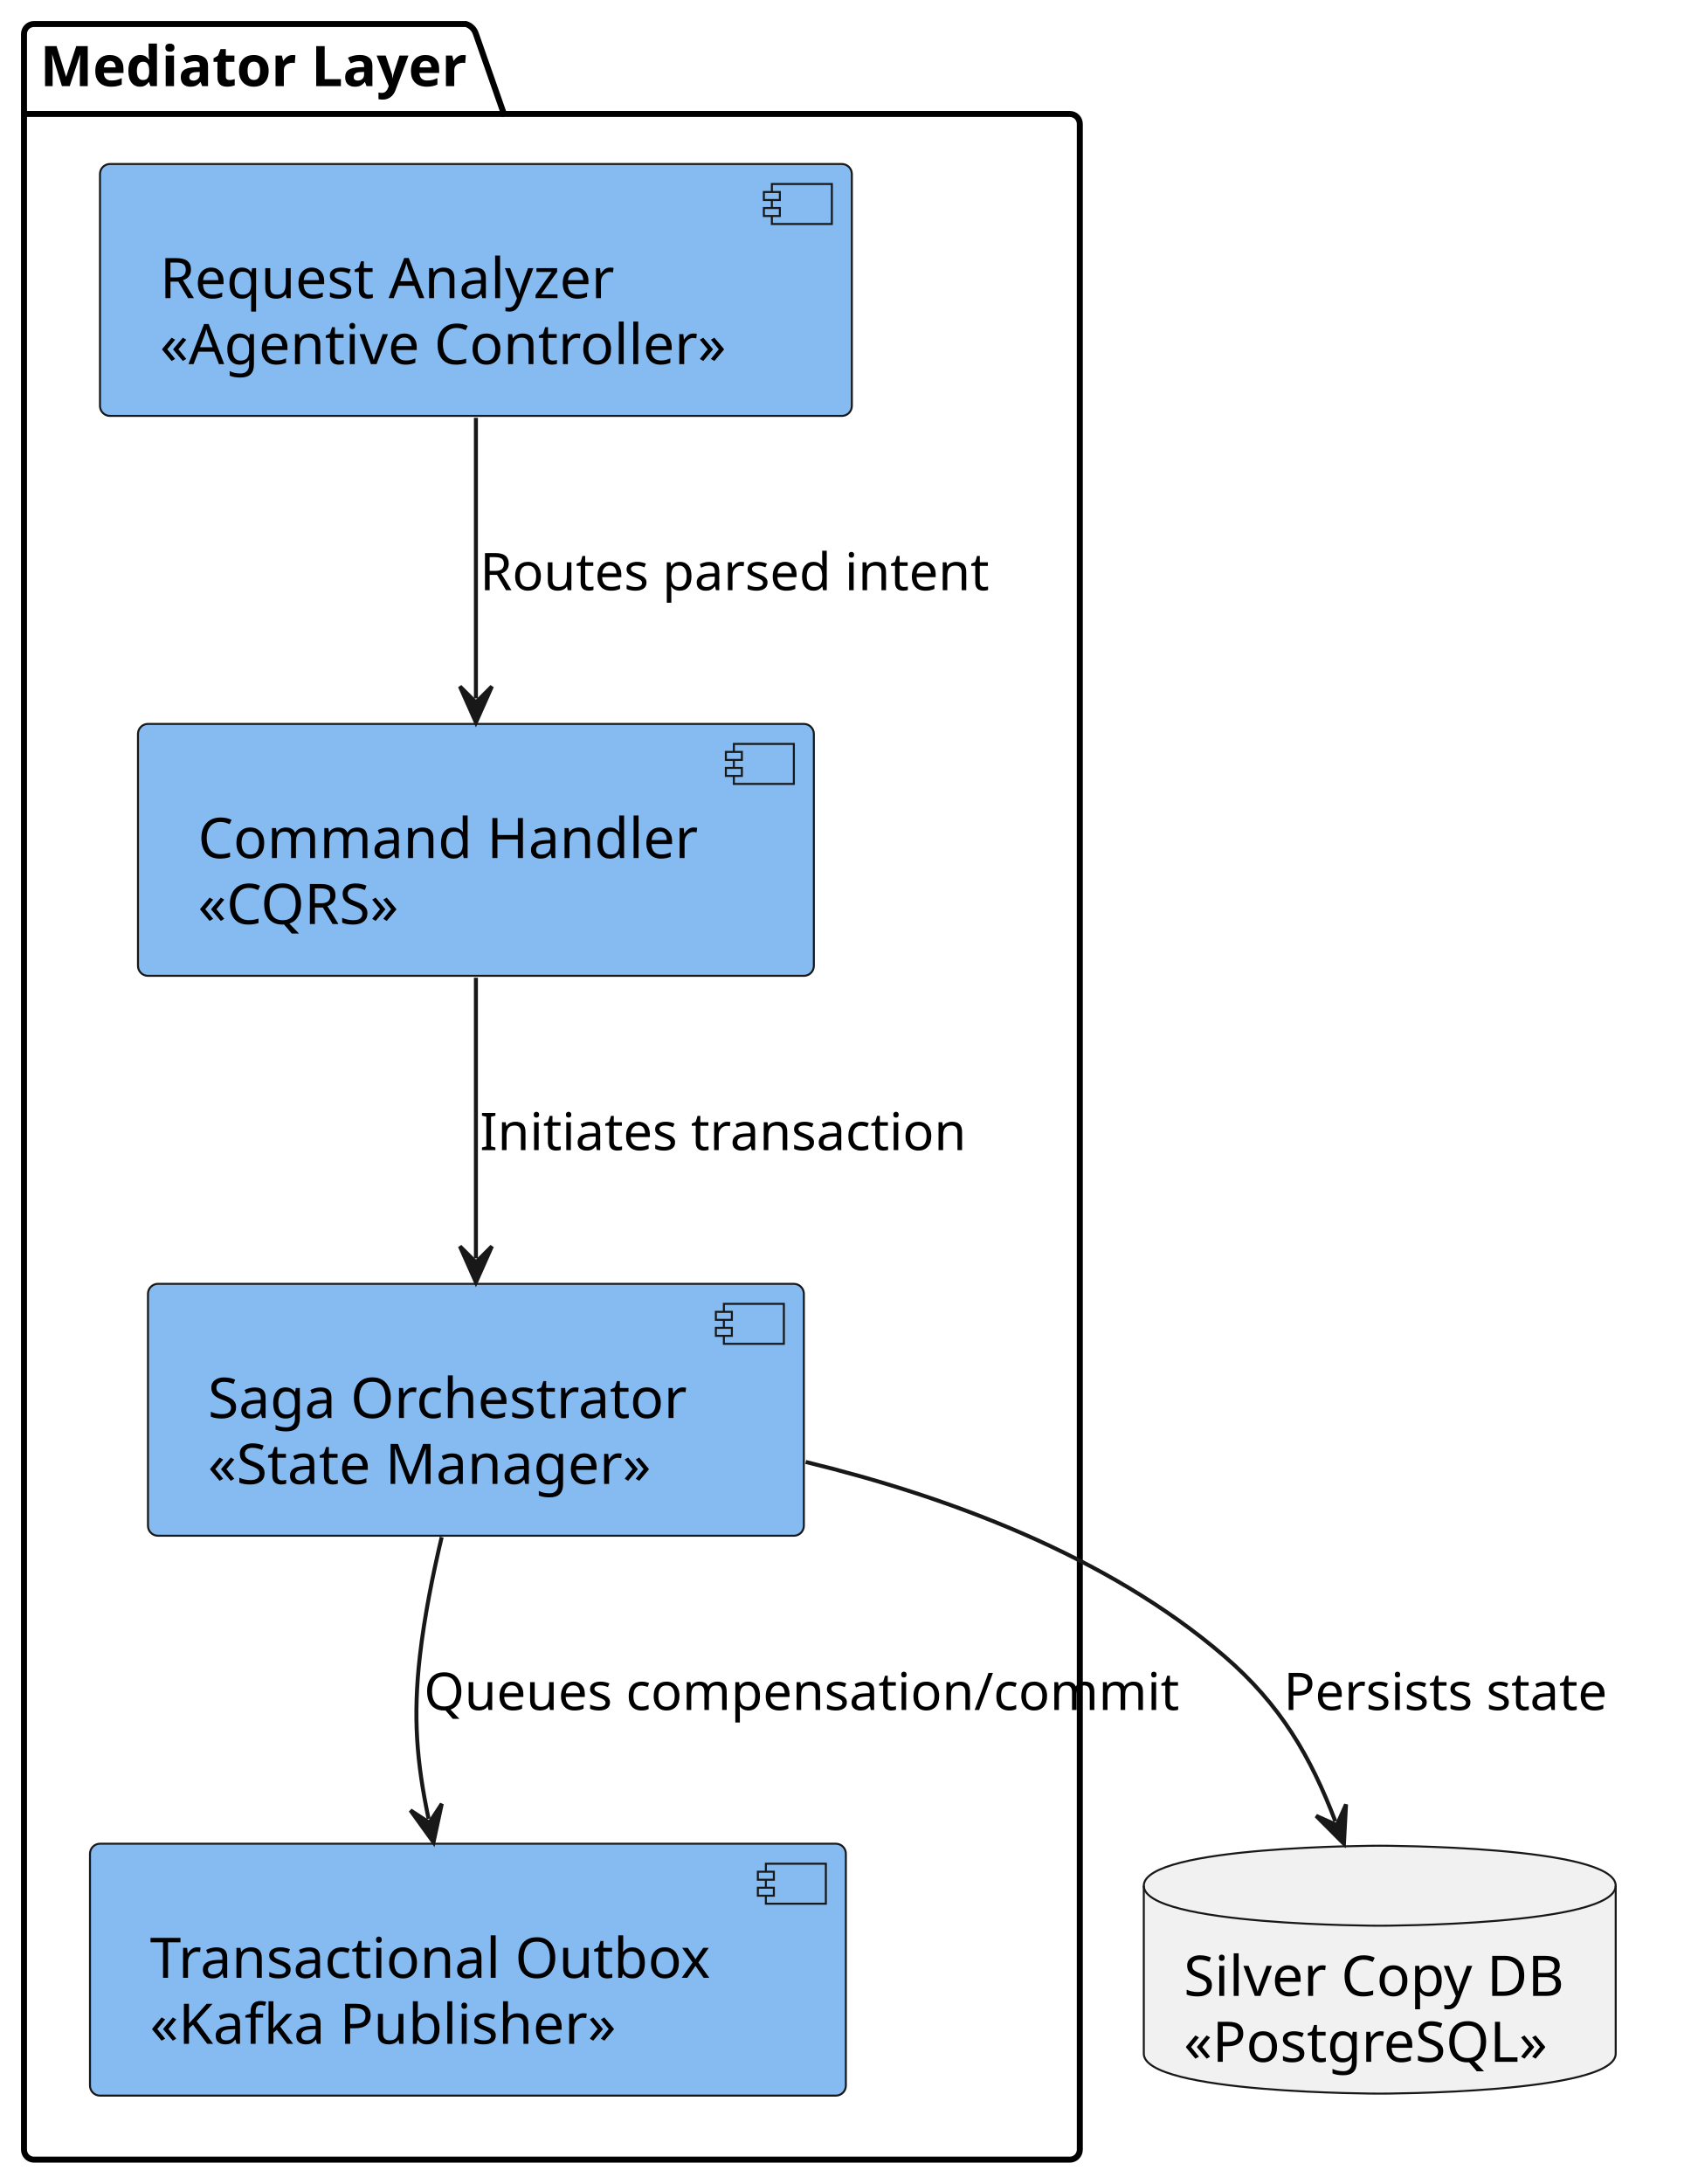
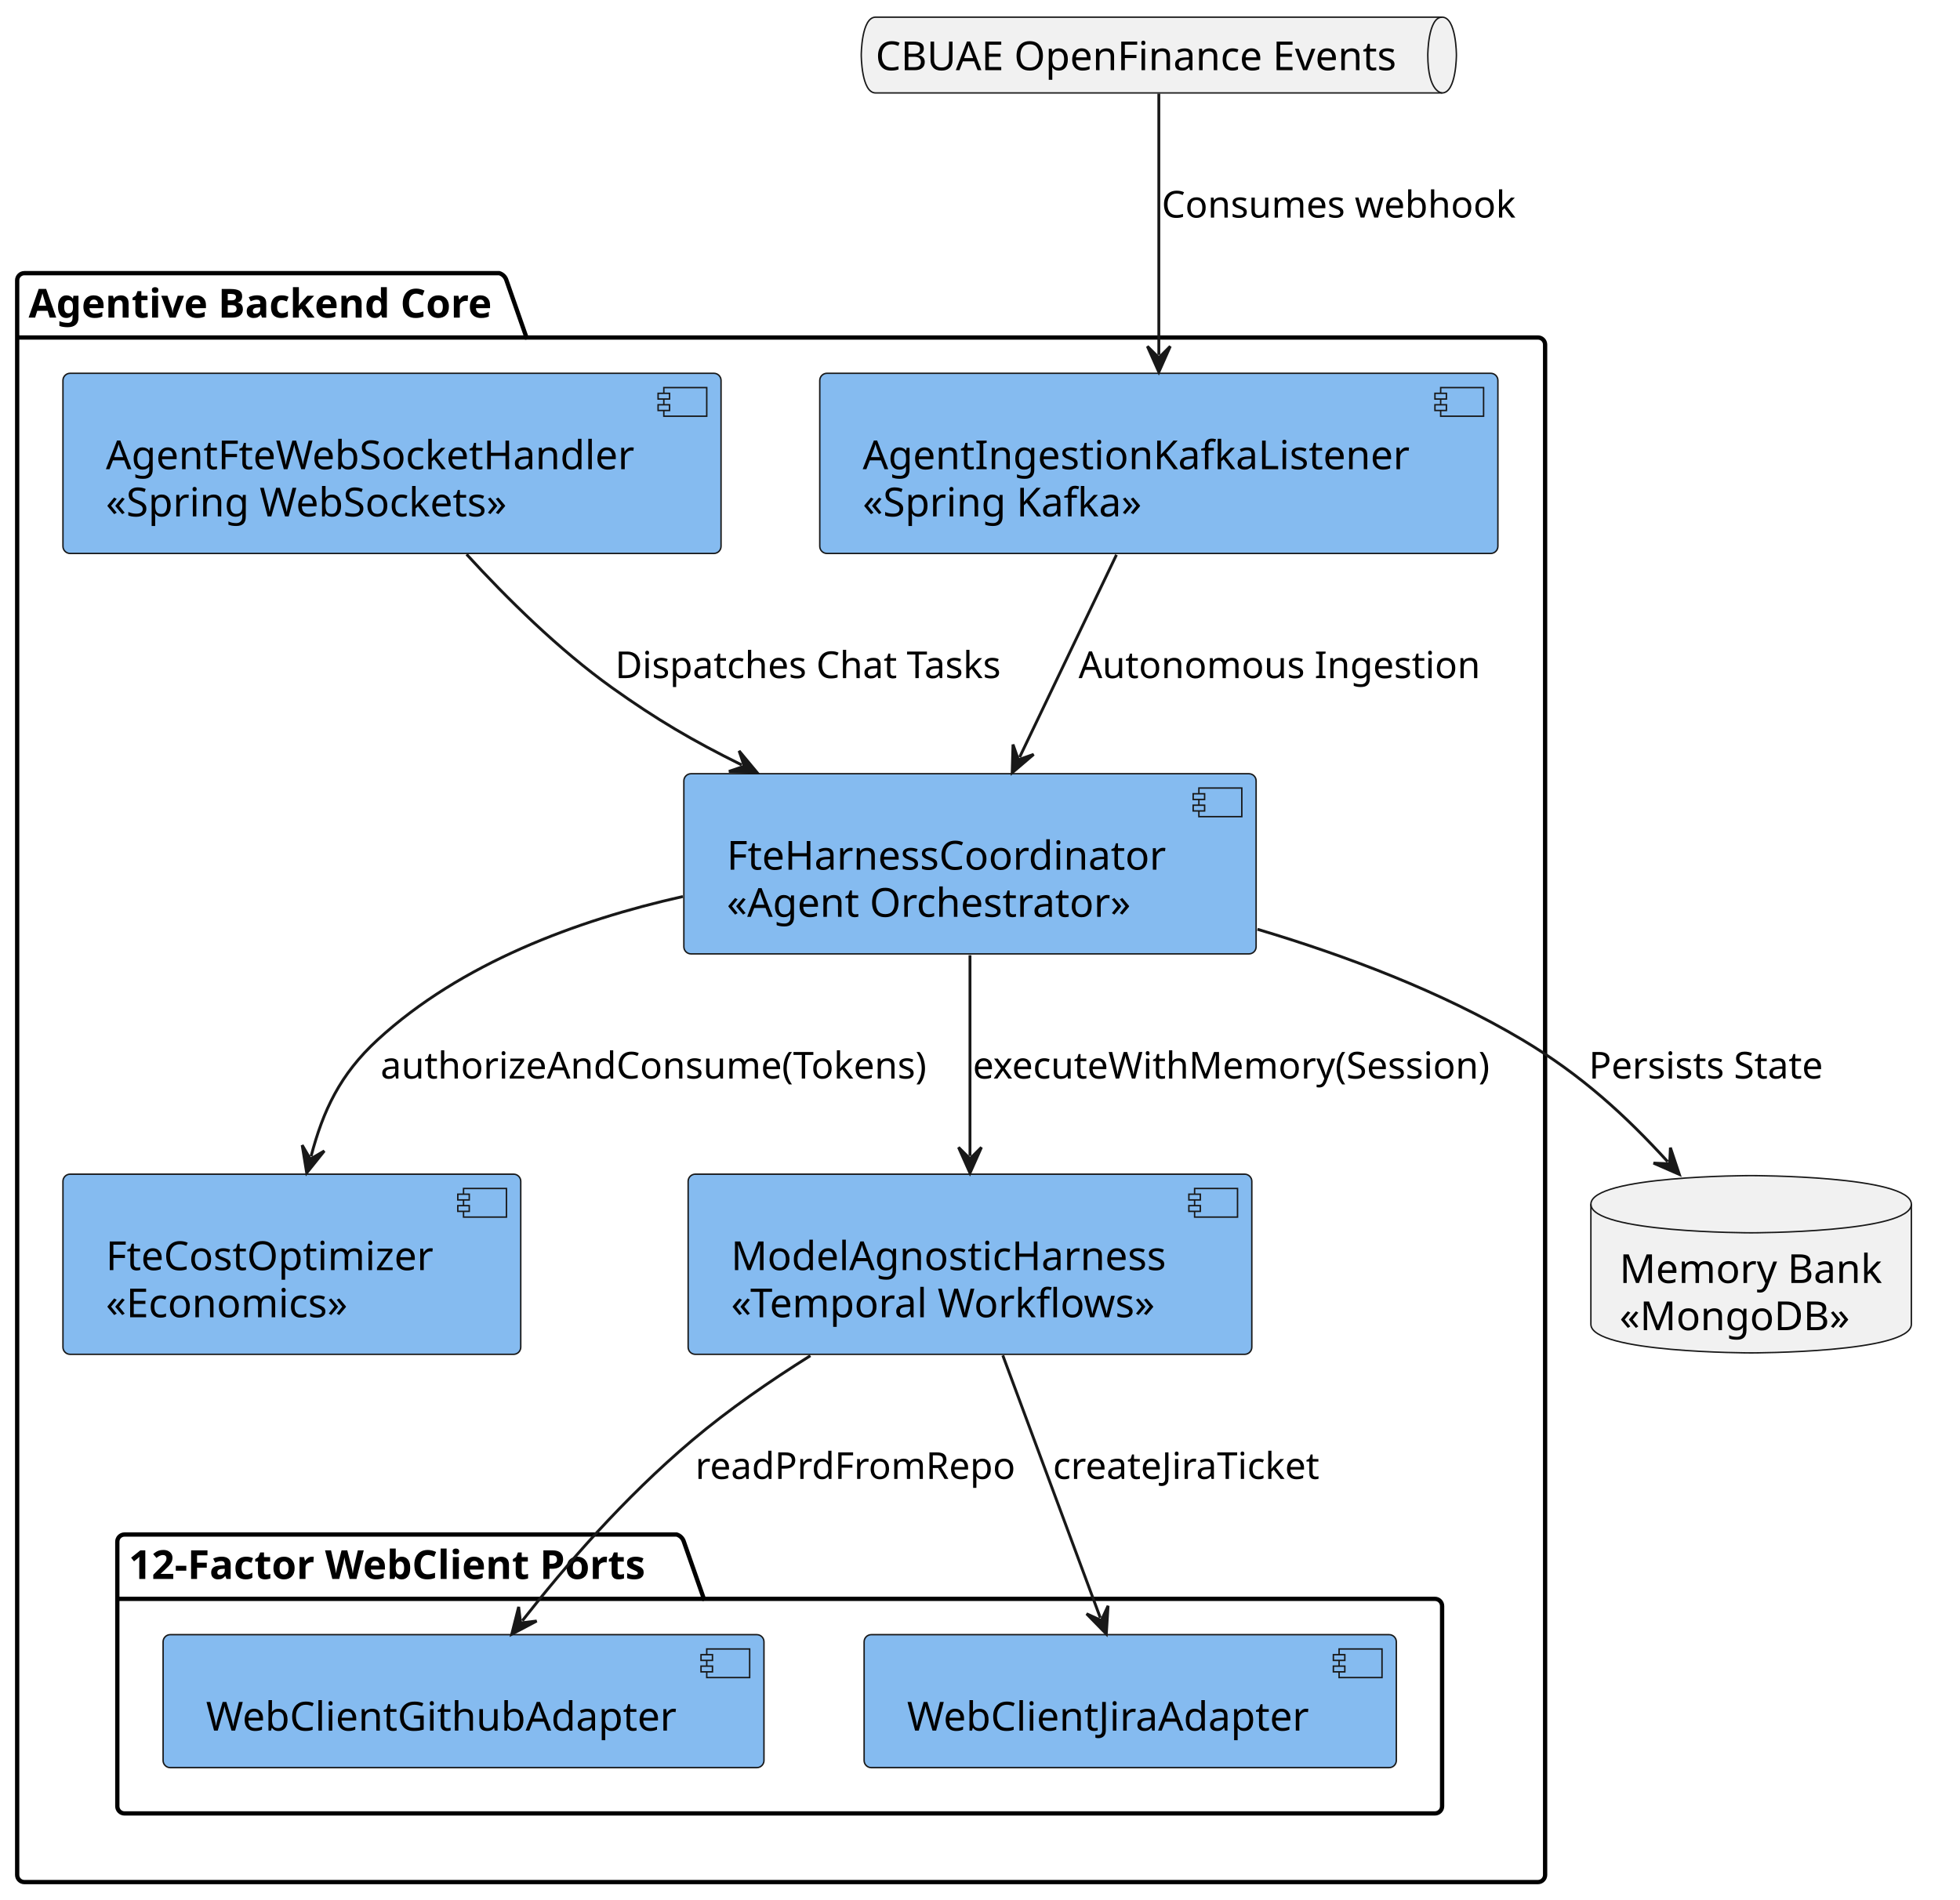
- <svg xmlns="http://www.w3.org/2000/svg" contentStyleType="text/css" height="546px" preserveAspectRatio="none" style="width:421px;height:546px;background:#FFFFFF;" version="1.1" viewBox="0 0 421 546" width="421px" zoomAndPan="magnify">
+ <svg xmlns="http://www.w3.org/2000/svg" contentStyleType="text/css" height="664px" preserveAspectRatio="none" style="width:685px;height:664px;background:#FFFFFF;" version="1.1" viewBox="0 0 685 664" width="685px" zoomAndPan="magnify">
  <defs />
  <g>
-     <g id="cluster_Mediator Layer">
-       <path d="M8.5,6 L116.5,6 A3.75,3.75 0 0 1 119,8.5 L126,28.488 L267.5,28.488 A2.5,2.5 0 0 1 270,30.988 L270,537.41 A2.5,2.5 0 0 1 267.5,539.91 L8.5,539.91 A2.5,2.5 0 0 1 6,537.41 L6,8.5 A2.5,2.5 0 0 1 8.5,6 " fill="none" style="stroke:#000000;stroke-width:1.5;" />
-       <line style="stroke:#000000;stroke-width:1.5;" x1="6" x2="126" y1="28.488" y2="28.488" />
-       <text fill="#000000" font-family="sans-serif" font-size="14" font-weight="bold" lengthAdjust="spacing" textLength="107" x="10" y="21.535">Mediator Layer</text>
+     <g id="cluster_Agentive Backend Core">
+       <path d="M8.5,95.49 L174.5,95.49 A3.75,3.75 0 0 1 177,97.99 L184,117.978 L537.5,117.978 A2.5,2.5 0 0 1 540,120.478 L540,655.41 A2.5,2.5 0 0 1 537.5,657.91 L8.5,657.91 A2.5,2.5 0 0 1 6,655.41 L6,97.99 A2.5,2.5 0 0 1 8.5,95.49 " fill="none" style="stroke:#000000;stroke-width:1.5;" />
+       <line style="stroke:#000000;stroke-width:1.5;" x1="6" x2="184" y1="117.978" y2="117.978" />
+       <text fill="#000000" font-family="sans-serif" font-size="14" font-weight="bold" lengthAdjust="spacing" textLength="165" x="10" y="111.025">Agentive Backend Core</text>
    </g>
-     <g id="elem_req">
-       <rect fill="#85BBF0" height="62.977" rx="2.5" ry="2.5" style="stroke:#181818;stroke-width:0.5;" width="188" x="25" y="41" />
-       <rect fill="#85BBF0" height="10" style="stroke:#181818;stroke-width:0.5;" width="15" x="193" y="46" />
-       <rect fill="#85BBF0" height="2" style="stroke:#181818;stroke-width:0.5;" width="4" x="191" y="48" />
-       <rect fill="#85BBF0" height="2" style="stroke:#181818;stroke-width:0.5;" width="4" x="191" y="52" />
-       <text fill="#000000" font-family="sans-serif" font-size="14" lengthAdjust="spacing" textLength="119" x="40" y="74.535">Request Analyzer</text>
-       <text fill="#000000" font-family="sans-serif" font-size="14" lengthAdjust="spacing" textLength="148" x="40" y="91.023">«Agentive Controller»</text>
+     <g id="cluster_12-Factor WebClient Ports">
+       <path d="M43.5,536.42 L236.5,536.42 A3.75,3.75 0 0 1 239,538.92 L246,558.908 L501.5,558.908 A2.5,2.5 0 0 1 504,561.408 L504,631.41 A2.5,2.5 0 0 1 501.5,633.91 L43.5,633.91 A2.5,2.5 0 0 1 41,631.41 L41,538.92 A2.5,2.5 0 0 1 43.5,536.42 " fill="none" style="stroke:#000000;stroke-width:1.5;" />
+       <line style="stroke:#000000;stroke-width:1.5;" x1="41" x2="246" y1="558.908" y2="558.908" />
+       <text fill="#000000" font-family="sans-serif" font-size="14" font-weight="bold" lengthAdjust="spacing" textLength="192" x="45" y="551.955">12-Factor WebClient Ports</text>
    </g>
-     <g id="elem_cmd">
-       <rect fill="#85BBF0" height="62.977" rx="2.5" ry="2.5" style="stroke:#181818;stroke-width:0.5;" width="169" x="34.5" y="180.98" />
-       <rect fill="#85BBF0" height="10" style="stroke:#181818;stroke-width:0.5;" width="15" x="183.5" y="185.98" />
-       <rect fill="#85BBF0" height="2" style="stroke:#181818;stroke-width:0.5;" width="4" x="181.5" y="187.98" />
-       <rect fill="#85BBF0" height="2" style="stroke:#181818;stroke-width:0.5;" width="4" x="181.5" y="191.98" />
-       <text fill="#000000" font-family="sans-serif" font-size="14" lengthAdjust="spacing" textLength="129" x="49.5" y="214.515">Command Handler</text>
-       <text fill="#000000" font-family="sans-serif" font-size="14" lengthAdjust="spacing" textLength="52" x="49.5" y="231.003">«CQRS»</text>
+     <g id="elem_WSHandler">
+       <rect fill="#85BBF0" height="62.977" rx="2.5" ry="2.5" style="stroke:#181818;stroke-width:0.5;" width="230" x="22" y="130.49" />
+       <rect fill="#85BBF0" height="10" style="stroke:#181818;stroke-width:0.5;" width="15" x="232" y="135.49" />
+       <rect fill="#85BBF0" height="2" style="stroke:#181818;stroke-width:0.5;" width="4" x="230" y="137.49" />
+       <rect fill="#85BBF0" height="2" style="stroke:#181818;stroke-width:0.5;" width="4" x="230" y="141.49" />
+       <text fill="#000000" font-family="sans-serif" font-size="14" lengthAdjust="spacing" textLength="190" x="37" y="164.025">AgentFteWebSocketHandler</text>
+       <text fill="#000000" font-family="sans-serif" font-size="14" lengthAdjust="spacing" textLength="144" x="37" y="180.513">«Spring WebSockets»</text>
    </g>
-     <g id="elem_saga">
-       <rect fill="#85BBF0" height="62.977" rx="2.5" ry="2.5" style="stroke:#181818;stroke-width:0.5;" width="164" x="37" y="320.96" />
-       <rect fill="#85BBF0" height="10" style="stroke:#181818;stroke-width:0.5;" width="15" x="181" y="325.96" />
-       <rect fill="#85BBF0" height="2" style="stroke:#181818;stroke-width:0.5;" width="4" x="179" y="327.96" />
-       <rect fill="#85BBF0" height="2" style="stroke:#181818;stroke-width:0.5;" width="4" x="179" y="331.96" />
-       <text fill="#000000" font-family="sans-serif" font-size="14" lengthAdjust="spacing" textLength="124" x="52" y="354.495">Saga Orchestrator</text>
-       <text fill="#000000" font-family="sans-serif" font-size="14" lengthAdjust="spacing" textLength="112" x="52" y="370.983">«State Manager»</text>
+     <g id="elem_KafkaListener">
+       <rect fill="#85BBF0" height="62.977" rx="2.5" ry="2.5" style="stroke:#181818;stroke-width:0.5;" width="237" x="286.5" y="130.49" />
+       <rect fill="#85BBF0" height="10" style="stroke:#181818;stroke-width:0.5;" width="15" x="503.5" y="135.49" />
+       <rect fill="#85BBF0" height="2" style="stroke:#181818;stroke-width:0.5;" width="4" x="501.5" y="137.49" />
+       <rect fill="#85BBF0" height="2" style="stroke:#181818;stroke-width:0.5;" width="4" x="501.5" y="141.49" />
+       <text fill="#000000" font-family="sans-serif" font-size="14" lengthAdjust="spacing" textLength="197" x="301.5" y="164.025">AgentIngestionKafkaListener</text>
+       <text fill="#000000" font-family="sans-serif" font-size="14" lengthAdjust="spacing" textLength="101" x="301.5" y="180.513">«Spring Kafka»</text>
    </g>
-     <g id="elem_outbox">
-       <rect fill="#85BBF0" height="62.977" rx="2.5" ry="2.5" style="stroke:#181818;stroke-width:0.5;" width="189" x="22.5" y="460.93" />
-       <rect fill="#85BBF0" height="10" style="stroke:#181818;stroke-width:0.5;" width="15" x="191.5" y="465.93" />
-       <rect fill="#85BBF0" height="2" style="stroke:#181818;stroke-width:0.5;" width="4" x="189.5" y="467.93" />
-       <rect fill="#85BBF0" height="2" style="stroke:#181818;stroke-width:0.5;" width="4" x="189.5" y="471.93" />
-       <text fill="#000000" font-family="sans-serif" font-size="14" lengthAdjust="spacing" textLength="149" x="37.5" y="494.465">Transactional Outbox</text>
-       <text fill="#000000" font-family="sans-serif" font-size="14" lengthAdjust="spacing" textLength="120" x="37.5" y="510.953">«Kafka Publisher»</text>
+     <g id="elem_Coordinator">
+       <rect fill="#85BBF0" height="62.977" rx="2.5" ry="2.5" style="stroke:#181818;stroke-width:0.5;" width="200" x="239" y="270.47" />
+       <rect fill="#85BBF0" height="10" style="stroke:#181818;stroke-width:0.5;" width="15" x="419" y="275.47" />
+       <rect fill="#85BBF0" height="2" style="stroke:#181818;stroke-width:0.5;" width="4" x="417" y="277.47" />
+       <rect fill="#85BBF0" height="2" style="stroke:#181818;stroke-width:0.5;" width="4" x="417" y="281.47" />
+       <text fill="#000000" font-family="sans-serif" font-size="14" lengthAdjust="spacing" textLength="160" x="254" y="304.005">FteHarnessCoordinator</text>
+       <text fill="#000000" font-family="sans-serif" font-size="14" lengthAdjust="spacing" textLength="146" x="254" y="320.493">«Agent Orchestrator»</text>
    </g>
-     <g id="elem_db">
-       <path d="M286,471.43 C286,461.43 345,461.43 345,461.43 C345,461.43 404,461.43 404,471.43 L404,513.407 C404,523.407 345,523.407 345,523.407 C345,523.407 286,523.407 286,513.407 L286,471.43 " fill="#F1F1F1" style="stroke:#181818;stroke-width:0.5;" />
-       <path d="M286,471.43 C286,481.43 345,481.43 345,481.43 C345,481.43 404,481.43 404,471.43 " fill="none" style="stroke:#181818;stroke-width:0.5;" />
-       <text fill="#000000" font-family="sans-serif" font-size="14" lengthAdjust="spacing" textLength="98" x="296" y="498.965">Silver Copy DB</text>
-       <text fill="#000000" font-family="sans-serif" font-size="14" lengthAdjust="spacing" textLength="92" x="296" y="515.453">«PostgreSQL»</text>
+     <g id="elem_Economics">
+       <rect fill="#85BBF0" height="62.977" rx="2.5" ry="2.5" style="stroke:#181818;stroke-width:0.5;" width="160" x="22" y="410.45" />
+       <rect fill="#85BBF0" height="10" style="stroke:#181818;stroke-width:0.5;" width="15" x="162" y="415.45" />
+       <rect fill="#85BBF0" height="2" style="stroke:#181818;stroke-width:0.5;" width="4" x="160" y="417.45" />
+       <rect fill="#85BBF0" height="2" style="stroke:#181818;stroke-width:0.5;" width="4" x="160" y="421.45" />
+       <text fill="#000000" font-family="sans-serif" font-size="14" lengthAdjust="spacing" textLength="120" x="37" y="443.985">FteCostOptimizer</text>
+       <text fill="#000000" font-family="sans-serif" font-size="14" lengthAdjust="spacing" textLength="87" x="37" y="460.473">«Economics»</text>
    </g>
-     <g id="link_req_cmd">
-       <path d="M119,104.46 C119,127.18 119,151.91 119,174.61 " fill="none" id="req-to-cmd" style="stroke:#181818;stroke-width:1.0;" />
-       <polygon fill="#181818" points="119,180.61,123,171.61,119,175.61,115,171.61,119,180.61" style="stroke:#181818;stroke-width:1.0;" />
-       <text fill="#000000" font-family="sans-serif" font-size="13" lengthAdjust="spacing" textLength="130" x="120" y="147.548">Routes parsed intent</text>
+     <g id="elem_Harness">
+       <rect fill="#85BBF0" height="62.977" rx="2.5" ry="2.5" style="stroke:#181818;stroke-width:0.5;" width="197" x="240.5" y="410.45" />
+       <rect fill="#85BBF0" height="10" style="stroke:#181818;stroke-width:0.5;" width="15" x="417.5" y="415.45" />
+       <rect fill="#85BBF0" height="2" style="stroke:#181818;stroke-width:0.5;" width="4" x="415.5" y="417.45" />
+       <rect fill="#85BBF0" height="2" style="stroke:#181818;stroke-width:0.5;" width="4" x="415.5" y="421.45" />
+       <text fill="#000000" font-family="sans-serif" font-size="14" lengthAdjust="spacing" textLength="157" x="255.5" y="443.985">ModelAgnosticHarness</text>
+       <text fill="#000000" font-family="sans-serif" font-size="14" lengthAdjust="spacing" textLength="155" x="255.5" y="460.473">«Temporal Workflows»</text>
    </g>
-     <g id="link_cmd_saga">
-       <path d="M119,244.43 C119,267.16 119,291.88 119,314.58 " fill="none" id="cmd-to-saga" style="stroke:#181818;stroke-width:1.0;" />
-       <polygon fill="#181818" points="119,320.58,123,311.58,119,315.58,115,311.58,119,320.58" style="stroke:#181818;stroke-width:1.0;" />
-       <text fill="#000000" font-family="sans-serif" font-size="13" lengthAdjust="spacing" textLength="126" x="120" y="287.528">Initiates transaction</text>
+     <g id="elem_GithubAdapter">
+       <rect fill="#85BBF0" height="46.488" rx="2.5" ry="2.5" style="stroke:#181818;stroke-width:0.5;" width="210" x="57" y="571.42" />
+       <rect fill="#85BBF0" height="10" style="stroke:#181818;stroke-width:0.5;" width="15" x="247" y="576.42" />
+       <rect fill="#85BBF0" height="2" style="stroke:#181818;stroke-width:0.5;" width="4" x="245" y="578.42" />
+       <rect fill="#85BBF0" height="2" style="stroke:#181818;stroke-width:0.5;" width="4" x="245" y="582.42" />
+       <text fill="#000000" font-family="sans-serif" font-size="14" lengthAdjust="spacing" textLength="170" x="72" y="604.955">WebClientGithubAdapter</text>
    </g>
-     <g id="link_saga_db">
-       <path d="M201.46,365.49 C236.86,374.11 276.73,388.84 306,413.93 C320.29,426.19 327.788,439.345 333.898,455.335 " fill="none" id="saga-to-db" style="stroke:#181818;stroke-width:1.0;" />
-       <polygon fill="#181818" points="336.04,460.94,336.564,451.105,334.255,456.269,329.091,453.961,336.04,460.94" style="stroke:#181818;stroke-width:1.0;" />
-       <text fill="#000000" font-family="sans-serif" font-size="13" lengthAdjust="spacing" textLength="84" x="320.96" y="427.498">Persists state</text>
+     <g id="elem_JiraAdapter">
+       <rect fill="#85BBF0" height="46.488" rx="2.5" ry="2.5" style="stroke:#181818;stroke-width:0.5;" width="186" x="302" y="571.42" />
+       <rect fill="#85BBF0" height="10" style="stroke:#181818;stroke-width:0.5;" width="15" x="468" y="576.42" />
+       <rect fill="#85BBF0" height="2" style="stroke:#181818;stroke-width:0.5;" width="4" x="466" y="578.42" />
+       <rect fill="#85BBF0" height="2" style="stroke:#181818;stroke-width:0.5;" width="4" x="466" y="582.42" />
+       <text fill="#000000" font-family="sans-serif" font-size="14" lengthAdjust="spacing" textLength="146" x="317" y="604.955">WebClientJiraAdapter</text>
    </g>
-     <g id="link_saga_outbox">
-       <path d="M110.44,384.29 C108.2,393.73 106.11,404.19 105,413.93 C103.24,429.35 104.204,440.527 107.164,454.707 " fill="none" id="saga-to-outbox" style="stroke:#181818;stroke-width:1.0;" />
-       <polygon fill="#181818" points="108.39,460.58,110.466,450.952,107.368,455.685,102.635,452.587,108.39,460.58" style="stroke:#181818;stroke-width:1.0;" />
-       <text fill="#000000" font-family="sans-serif" font-size="13" lengthAdjust="spacing" textLength="195" x="106" y="427.498">Queues compensation/commit</text>
+     <g id="elem_MemoryBank">
+       <path d="M556,420.95 C556,410.95 612,410.95 612,410.95 C612,410.95 668,410.95 668,420.95 L668,462.927 C668,472.927 612,472.927 612,472.927 C612,472.927 556,472.927 556,462.927 L556,420.95 " fill="#F1F1F1" style="stroke:#181818;stroke-width:0.5;" />
+       <path d="M556,420.95 C556,430.95 612,430.95 612,430.95 C612,430.95 668,430.95 668,420.95 " fill="none" style="stroke:#181818;stroke-width:0.5;" />
+       <text fill="#000000" font-family="sans-serif" font-size="14" lengthAdjust="spacing" textLength="92" x="566" y="448.485">Memory Bank</text>
+       <text fill="#000000" font-family="sans-serif" font-size="14" lengthAdjust="spacing" textLength="80" x="566" y="464.973">«MongoDB»</text>
+     </g>
+     <g id="elem_KafkaTopic">
+       <path d="M306,6 L504,6 C509,6 509,19.244 509,19.244 C509,19.244 509,32.488 504,32.488 L306,32.488 C301,32.488 301,19.244 301,19.244 C301,19.244 301,6 306,6 " fill="#F1F1F1" style="stroke:#181818;stroke-width:0.5;" />
+       <path d="M504,6 C499,6 499,19.244 499,19.244 C499,32.488 504,32.488 504,32.488 " fill="none" style="stroke:#181818;stroke-width:0.5;" />
+       <text fill="#000000" font-family="sans-serif" font-size="14" lengthAdjust="spacing" textLength="188" x="306" y="24.535">CBUAE OpenFinance Events</text>
+     </g>
+     <g id="link_WSHandler_Coordinator">
+       <path d="M163.07,193.78 C177.09,209.1 195.32,227.14 214,240.47 C229.51,251.53 241.962,258.859 259.222,267.399 " fill="none" id="WSHandler-to-Coordinator" style="stroke:#181818;stroke-width:1.0;" />
+       <polygon fill="#181818" points="264.6,270.06,258.307,262.484,260.119,267.843,254.76,269.654,264.6,270.06" style="stroke:#181818;stroke-width:1.0;" />
+       <text fill="#000000" font-family="sans-serif" font-size="13" lengthAdjust="spacing" textLength="144" x="215" y="237.038">Dispatches Chat Tasks</text>
+     </g>
+     <g id="link_KafkaListener_Coordinator">
+       <path d="M390.19,193.94 C379.32,216.67 367.209,241.988 356.349,264.688 " fill="none" id="KafkaListener-to-Coordinator" style="stroke:#181818;stroke-width:1.0;" />
+       <polygon fill="#181818" points="353.76,270.1,361.252,263.707,355.918,265.59,354.036,260.255,353.76,270.1" style="stroke:#181818;stroke-width:1.0;" />
+       <text fill="#000000" font-family="sans-serif" font-size="13" lengthAdjust="spacing" textLength="144" x="376.95" y="237.038">Autonomous Ingestion</text>
+     </g>
+     <g id="link_Coordinator_Economics">
+       <path d="M238.66,313.39 C201.36,321.76 161.09,336.73 132,363.45 C118.82,375.54 112.894,388.297 108.714,404.217 " fill="none" id="Coordinator-to-Economics" style="stroke:#181818;stroke-width:1.0;" />
+       <polygon fill="#181818" points="107.19,410.02,113.344,402.331,108.46,405.184,105.607,400.299,107.19,410.02" style="stroke:#181818;stroke-width:1.0;" />
+       <text fill="#000000" font-family="sans-serif" font-size="13" lengthAdjust="spacing" textLength="197" x="133" y="377.018">authorizeAndConsume(Tokens)</text>
+     </g>
+     <g id="link_Coordinator_Harness">
+       <path d="M339,333.92 C339,356.65 339,381.37 339,404.07 " fill="none" id="Coordinator-to-Harness" style="stroke:#181818;stroke-width:1.0;" />
+       <polygon fill="#181818" points="339,410.07,343,401.07,339,405.07,335,401.07,339,410.07" style="stroke:#181818;stroke-width:1.0;" />
+       <text fill="#000000" font-family="sans-serif" font-size="13" lengthAdjust="spacing" textLength="183" x="340" y="377.018">executeWithMemory(Session)</text>
+     </g>
+     <g id="link_Coordinator_MemoryBank">
+       <path d="M439.46,324.84 C470.43,334.07 503.78,346.66 532,363.45 C552.77,375.8 568.283,390.14 582.863,406.1 " fill="none" id="Coordinator-to-MemoryBank" style="stroke:#181818;stroke-width:1.0;" />
+       <polygon fill="#181818" points="586.91,410.53,583.793,401.187,583.538,406.839,577.887,406.583,586.91,410.53" style="stroke:#181818;stroke-width:1.0;" />
+       <text fill="#000000" font-family="sans-serif" font-size="13" lengthAdjust="spacing" textLength="84" x="555.29" y="377.018">Persists State</text>
+     </g>
+     <g id="link_Harness_GithubAdapter">
+       <path d="M283.22,473.9 C269.2,482.69 254.58,492.79 242,503.42 C217.69,523.96 197.758,547.203 182.558,566.543 " fill="none" id="Harness-to-GithubAdapter" style="stroke:#181818;stroke-width:1.0;" />
+       <polygon fill="#181818" points="178.85,571.26,187.556,566.656,181.94,567.329,181.266,561.712,178.85,571.26" style="stroke:#181818;stroke-width:1.0;" />
+       <text fill="#000000" font-family="sans-serif" font-size="13" lengthAdjust="spacing" textLength="110" x="243" y="516.988">readPrdFromRepo</text>
+     </g>
+     <g id="link_Harness_JiraAdapter">
+       <path d="M350.47,473.8 C361.22,502.74 374.951,539.695 384.551,565.545 " fill="none" id="Harness-to-JiraAdapter" style="stroke:#181818;stroke-width:1.0;" />
+       <polygon fill="#181818" points="386.64,571.17,387.257,561.341,384.899,566.483,379.757,564.126,386.64,571.17" style="stroke:#181818;stroke-width:1.0;" />
+       <text fill="#000000" font-family="sans-serif" font-size="13" lengthAdjust="spacing" textLength="97" x="368" y="516.988">createJiraTicket</text>
+     </g>
+     <g id="link_KafkaTopic_KafkaListener">
+       <path d="M405,32.74 C405,54.4 405,93.54 405,124.06 " fill="none" id="KafkaTopic-to-KafkaListener" style="stroke:#181818;stroke-width:1.0;" />
+       <polygon fill="#181818" points="405,130.06,409,121.06,405,125.06,401,121.06,405,130.06" style="stroke:#181818;stroke-width:1.0;" />
+       <text fill="#000000" font-family="sans-serif" font-size="13" lengthAdjust="spacing" textLength="127" x="406" y="76.058">Consumes webhook</text>
    </g>
  </g>
</svg>
